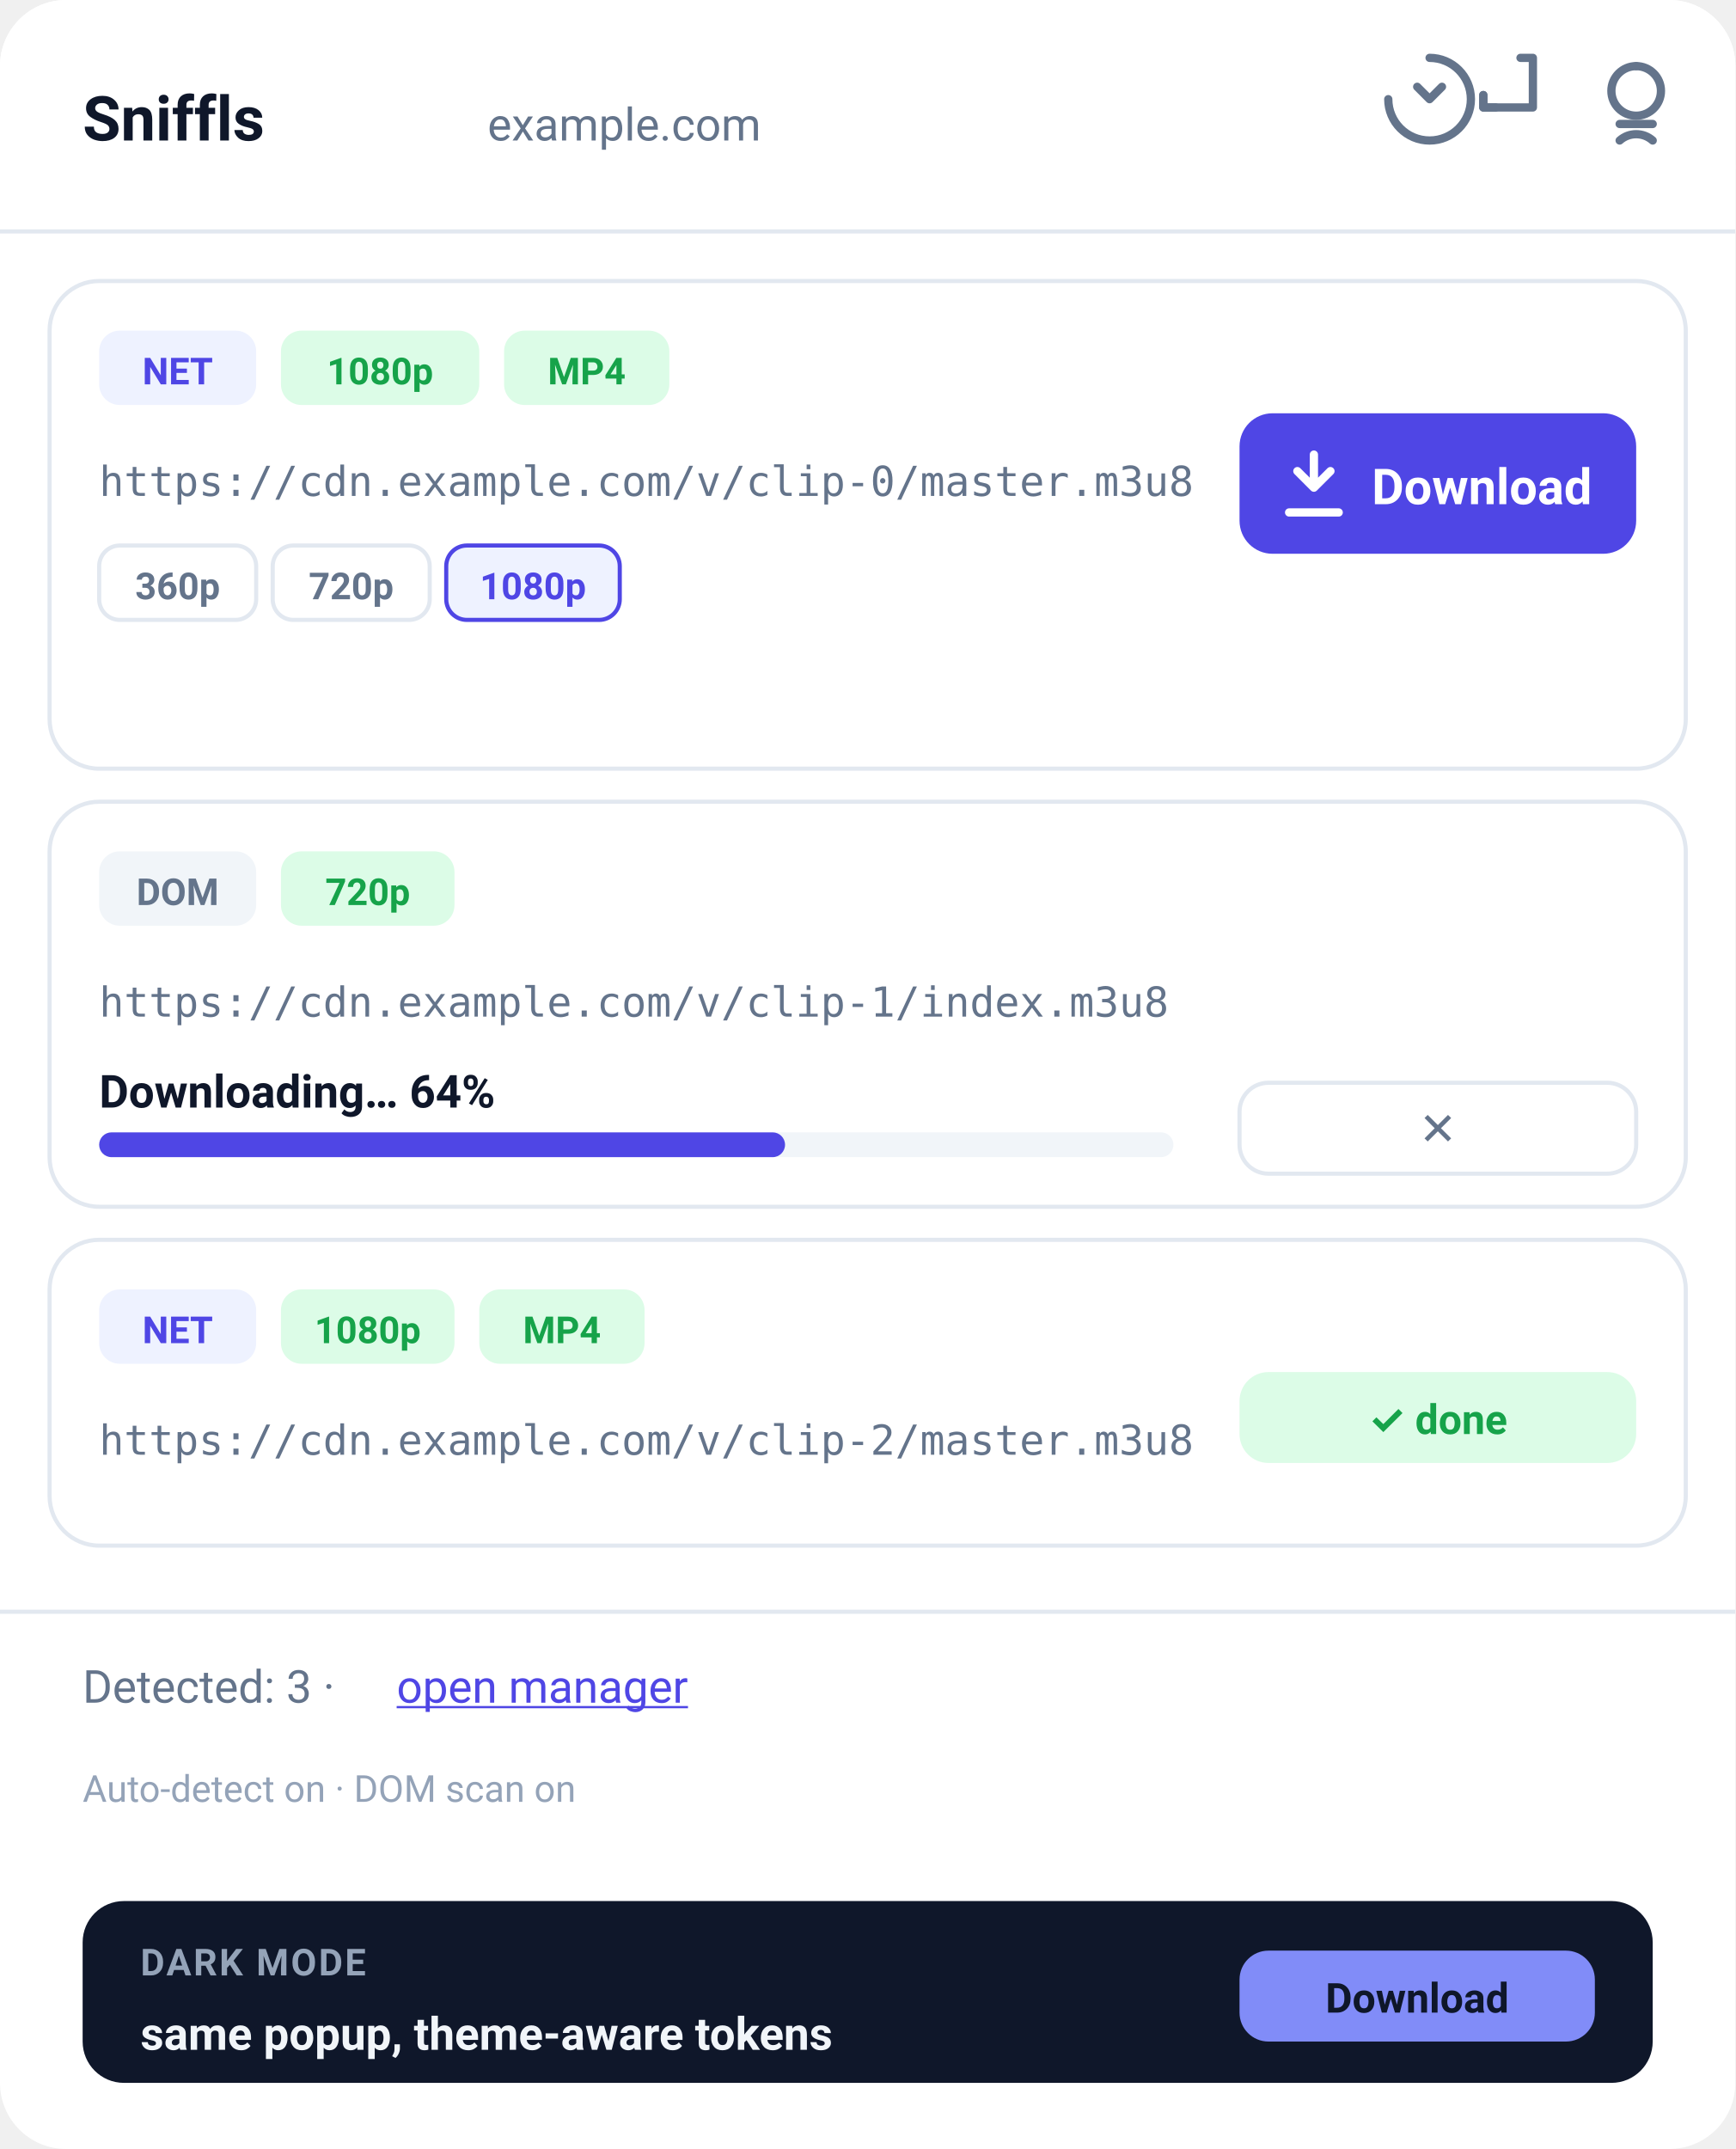
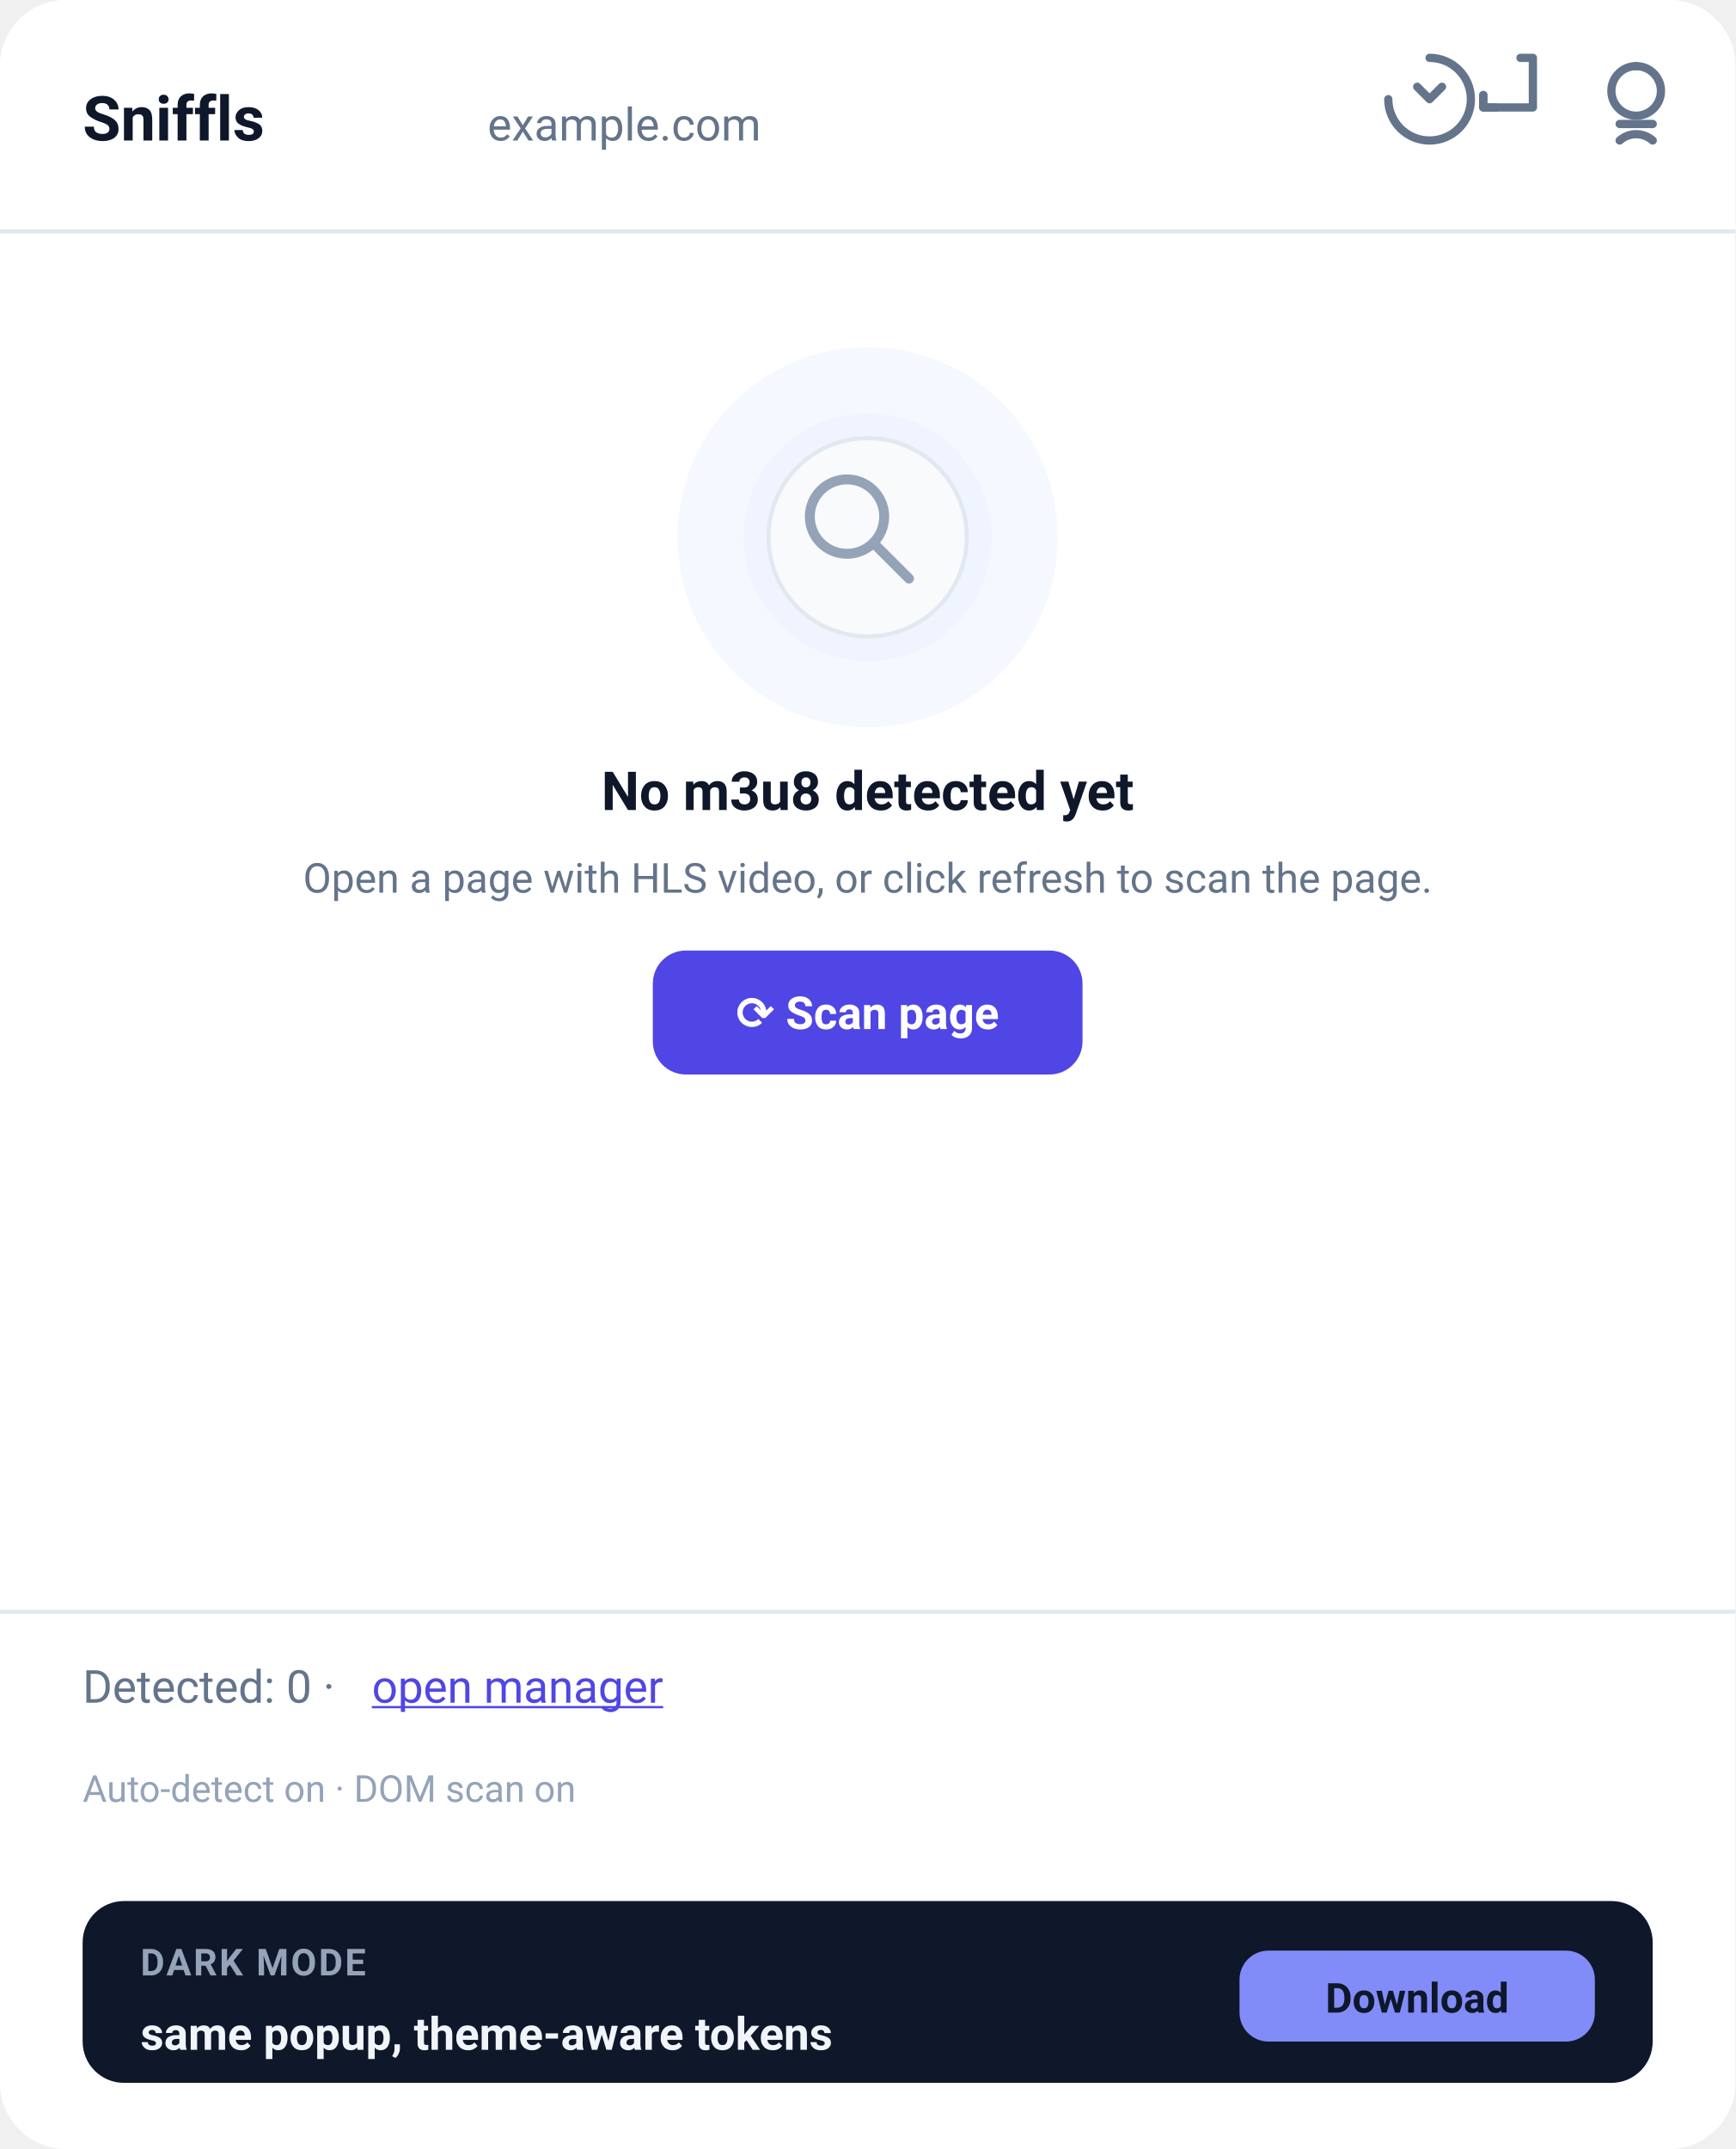
<svg xmlns="http://www.w3.org/2000/svg" viewBox="0 0 420 520" font-family="ui-sans-serif, system-ui, -apple-system, 'Segoe UI', Roboto, sans-serif">
  <rect width="420" height="520" rx="16" fill="#ffffff" />
  <rect x="0" y="0" width="420" height="56" rx="16" fill="#ffffff" />
  <rect x="0" y="40" width="420" height="16" fill="#ffffff" />
  <text x="20" y="34" font-size="15" font-weight="700" fill="#0f172a">Sniffls</text>
  <text x="118" y="34" font-size="11" fill="#64748b">example.com</text>
  <g fill="none" stroke="#64748b" stroke-width="2" stroke-linecap="round">
    <path d="M336 24 a10 10 0 1 0 10 -10" />
    <path d="M346 24 l-3 -3 M346 24 l3 -3" />
  </g>
  <g stroke="#64748b" stroke-width="2" fill="none" stroke-linecap="round" stroke-linejoin="round">
    <path d="M368 14 h3 v12 h-12 v-3" />
    <path d="M359 23 v3 h3" />
  </g>
  <g fill="none" stroke="#64748b" stroke-width="2" stroke-linecap="round" stroke-linejoin="round">
    <circle cx="396" cy="22" r="6" />
    <path d="M392 30 h8 M396 16 v0" />
    <path d="M392 34 a6 6 0 0 1 8 0" />
  </g>
  <line x1="0" y1="56" x2="420" y2="56" stroke="#e2e8f0" />
-   <rect x="12" y="68" width="396" height="118" rx="12" fill="#ffffff" stroke="#e2e8f0" />
-   <rect x="24" y="80" width="38" height="18" rx="5" fill="#eef2ff" />
-   <text x="43" y="93" text-anchor="middle" font-size="9" font-weight="700" fill="#4f46e5">NET</text>
-   <rect x="68" y="80" width="48" height="18" rx="5" fill="#dcfce7" />
-   <text x="92" y="93" text-anchor="middle" font-size="9" font-weight="700" fill="#16a34a">1080p</text>
-   <rect x="122" y="80" width="40" height="18" rx="5" fill="#dcfce7" />
-   <text x="142" y="93" text-anchor="middle" font-size="9" font-weight="700" fill="#16a34a">MP4</text>
-   <text x="24" y="120" font-size="10" fill="#64748b" font-family="ui-monospace, Menlo, Consolas, monospace">https://cdn.example.com/v/clip-0/master.m3u8</text>
-   <g font-size="9" font-weight="600">
-     <rect x="24" y="132" width="38" height="18" rx="5" fill="#ffffff" stroke="#e2e8f0" />
-     <text x="43" y="145" text-anchor="middle" fill="#64748b">360p</text>
-     <rect x="66" y="132" width="38" height="18" rx="5" fill="#ffffff" stroke="#e2e8f0" />
-     <text x="85" y="145" text-anchor="middle" fill="#64748b">720p</text>
-     <rect x="108" y="132" width="42" height="18" rx="5" fill="#eef2ff" stroke="#4f46e5" />
-     <text x="129" y="145" text-anchor="middle" fill="#4f46e5">1080p</text>
+   <circle cx="210" cy="130" r="46" fill="#eef2ff" opacity="0.55" />
+   <circle cx="210" cy="130" r="30" fill="#eef2ff" opacity="0.8" />
+   <circle cx="210" cy="130" r="24" fill="#f8fafc" stroke="#e2e8f0" />
+   <g fill="none" stroke="#ffffff" stroke-width="2.4" stroke-linecap="round">
+     <circle cx="205" cy="125" r="9" fill="none" stroke="#94a3b8" />
+     <path d="M212 132 l8 8" stroke="#94a3b8" />
  </g>
-   <rect x="300" y="100" width="96" height="34" rx="8" fill="#4f46e5" />
-   <g fill="none" stroke="#ffffff" stroke-width="2" stroke-linecap="round" stroke-linejoin="round">
-     <path d="M318 110 v8 M318 118 l-4 -4 M318 118 l4 -4" />
-     <path d="M312 124 h12" />
-   </g>
-   <text x="332" y="122" font-size="12" font-weight="600" fill="#ffffff">Download</text>
-   <rect x="12" y="194" width="396" height="98" rx="12" fill="#ffffff" stroke="#e2e8f0" />
-   <rect x="24" y="206" width="38" height="18" rx="5" fill="#f1f5f9" />
-   <text x="43" y="219" text-anchor="middle" font-size="9" font-weight="700" fill="#64748b">DOM</text>
-   <rect x="68" y="206" width="42" height="18" rx="5" fill="#dcfce7" />
-   <text x="89" y="219" text-anchor="middle" font-size="9" font-weight="700" fill="#16a34a">720p</text>
-   <text x="24" y="246" font-size="10" fill="#64748b" font-family="ui-monospace, Menlo, Consolas, monospace">https://cdn.example.com/v/clip-1/index.m3u8</text>
-   <text x="24" y="268" font-size="11" font-weight="600" fill="#0f172a">Downloading… 64%</text>
-   <rect x="24" y="274" width="260" height="6" rx="3" fill="#f1f5f9" />
-   <rect x="24" y="274" width="166" height="6" rx="3" fill="#4f46e5" />
-   <rect x="300" y="262" width="96" height="22" rx="7" fill="#ffffff" stroke="#e2e8f0" />
-   <text x="348" y="277" text-anchor="middle" font-size="11" font-weight="600" fill="#64748b">✕</text>
-   <rect x="12" y="300" width="396" height="74" rx="12" fill="#ffffff" stroke="#e2e8f0" />
-   <rect x="24" y="312" width="38" height="18" rx="5" fill="#eef2ff" />
-   <text x="43" y="325" text-anchor="middle" font-size="9" font-weight="700" fill="#4f46e5">NET</text>
-   <rect x="68" y="312" width="42" height="18" rx="5" fill="#dcfce7" />
-   <text x="89" y="325" text-anchor="middle" font-size="9" font-weight="700" fill="#16a34a">1080p</text>
-   <rect x="116" y="312" width="40" height="18" rx="5" fill="#dcfce7" />
-   <text x="136" y="325" text-anchor="middle" font-size="9" font-weight="700" fill="#16a34a">MP4</text>
-   <text x="24" y="352" font-size="10" fill="#64748b" font-family="ui-monospace, Menlo, Consolas, monospace">https://cdn.example.com/v/clip-2/master.m3u8</text>
-   <rect x="300" y="332" width="96" height="22" rx="7" fill="#dcfce7" />
-   <text x="348" y="347" text-anchor="middle" font-size="10" font-weight="700" fill="#16a34a">✓ done</text>
+   <text x="210" y="196" text-anchor="middle" font-size="13" font-weight="600" fill="#0f172a">No m3u8 detected yet</text>
+   <text x="210" y="216" text-anchor="middle" font-size="10" fill="#64748b">Open a page with HLS video, or click refresh to scan the page.</text>
+   <rect x="158" y="230" width="104" height="30" rx="8" fill="#4f46e5" />
+   <text x="210" y="249" text-anchor="middle" font-size="11" font-weight="600" fill="#ffffff">⟳ Scan page</text>
  <line x1="0" y1="390" x2="420" y2="390" stroke="#e2e8f0" />
-   <text x="20" y="412" font-size="11" fill="#64748b">Detected: 3 · </text>
-   <text x="96" y="412" font-size="11" fill="#4f46e5" text-decoration="underline">open manager</text>
+   <text x="20" y="412" font-size="11" fill="#64748b">Detected: 0 · </text>
+   <text x="90" y="412" font-size="11" fill="#4f46e5" text-decoration="underline">open manager</text>
  <text x="20" y="436" font-size="9" fill="#94a3b8">Auto-detect on · DOM scan on</text>
  <rect x="20" y="460" width="380" height="44" rx="10" fill="#0f172a" />
  <text x="34" y="478" font-size="9" font-weight="700" fill="#94a3b8" letter-spacing="0.5">DARK MODE</text>
  <text x="34" y="496" font-size="11" font-weight="600" fill="#f1f5f9">same popup, theme-aware tokens</text>
  <rect x="300" y="472" width="86" height="22" rx="7" fill="#818cf8" />
  <text x="343" y="487" text-anchor="middle" font-size="10" font-weight="700" fill="#0f172a">Download</text>
</svg>
